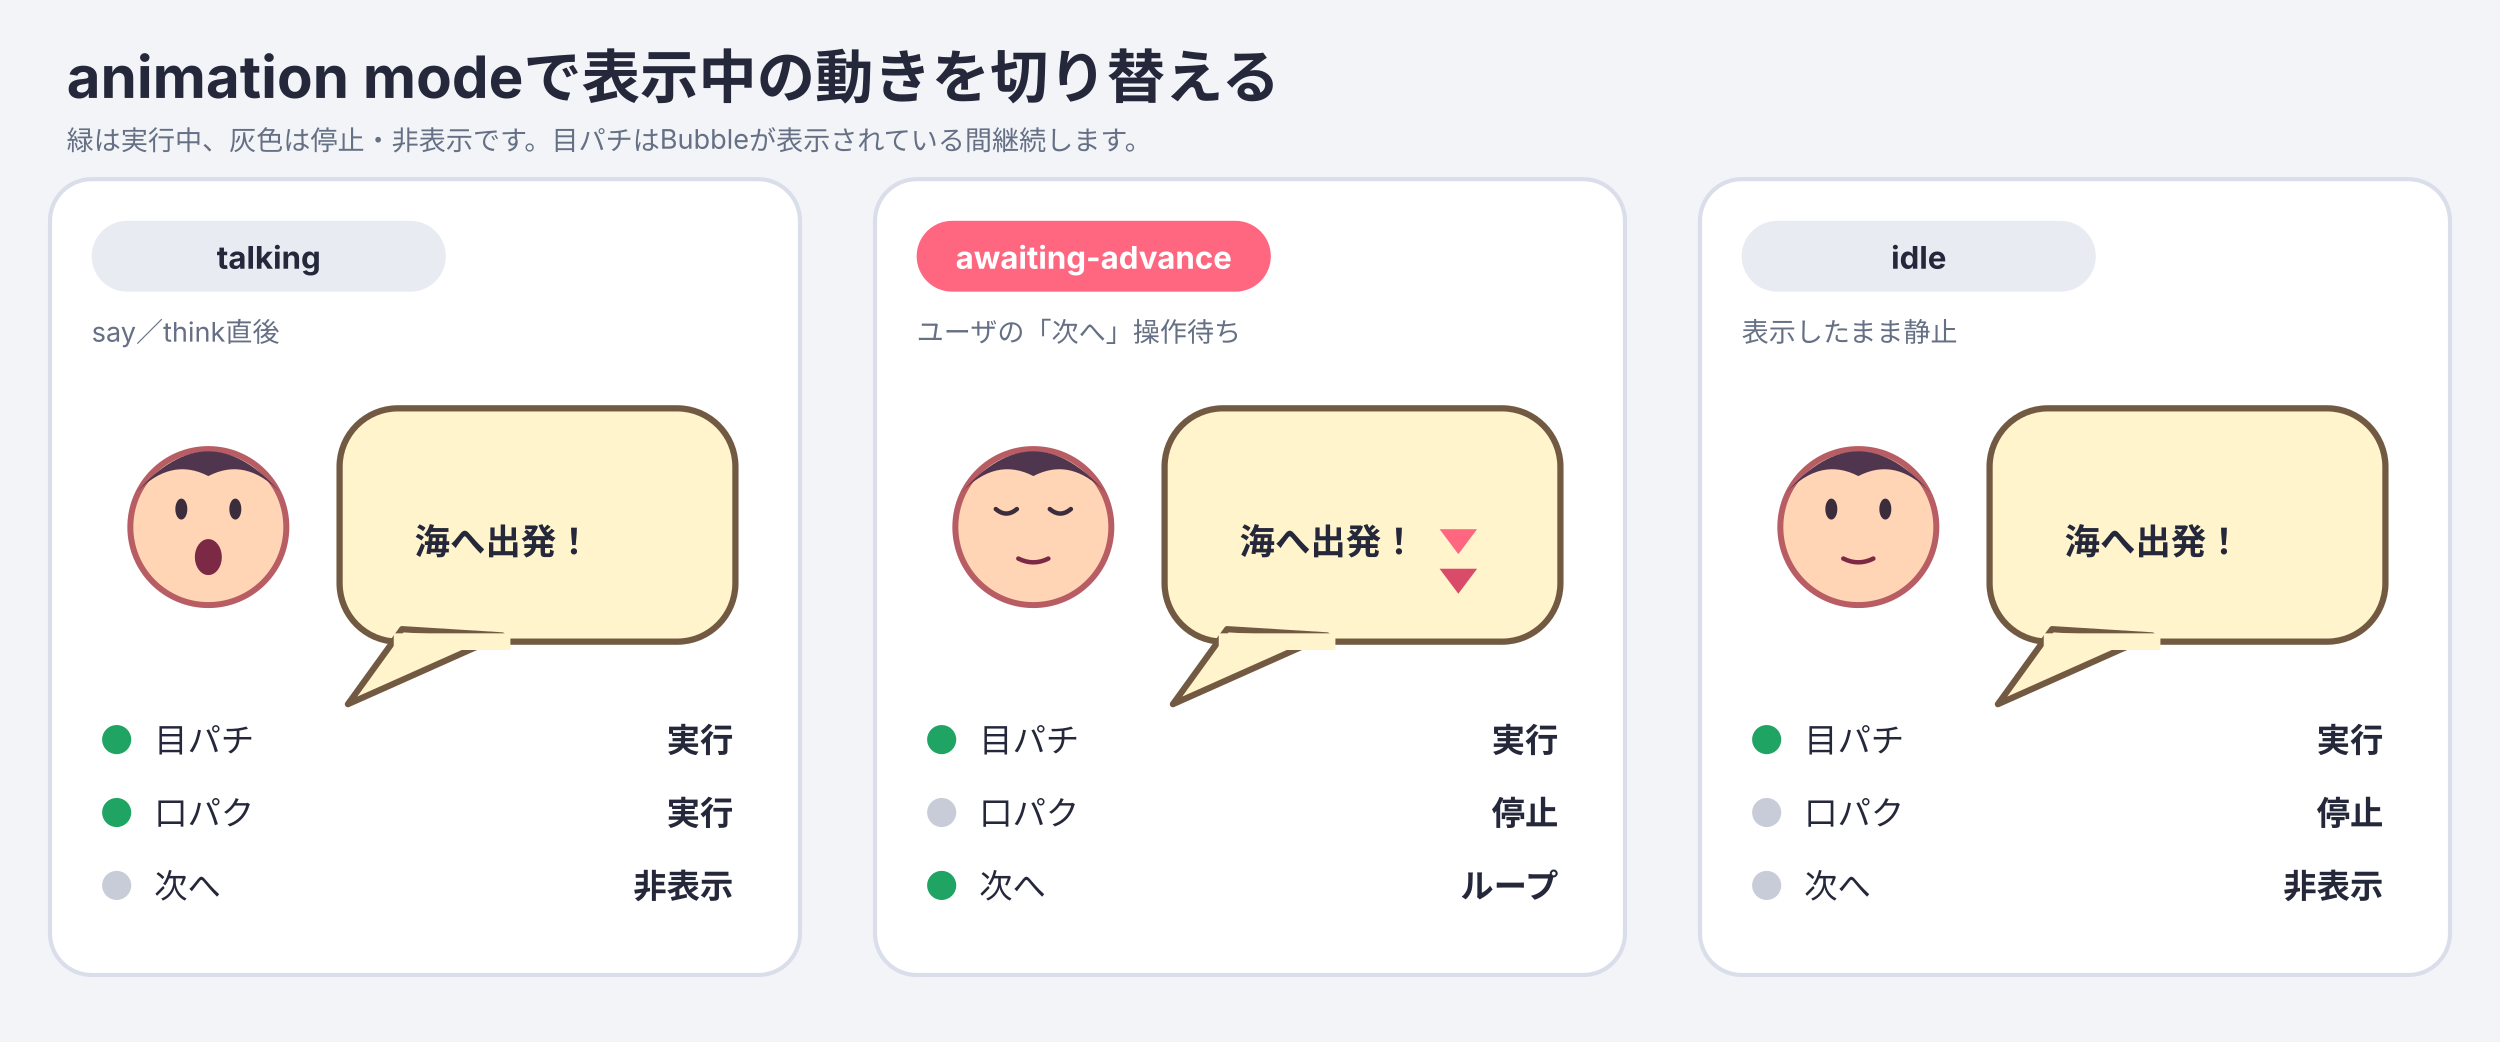
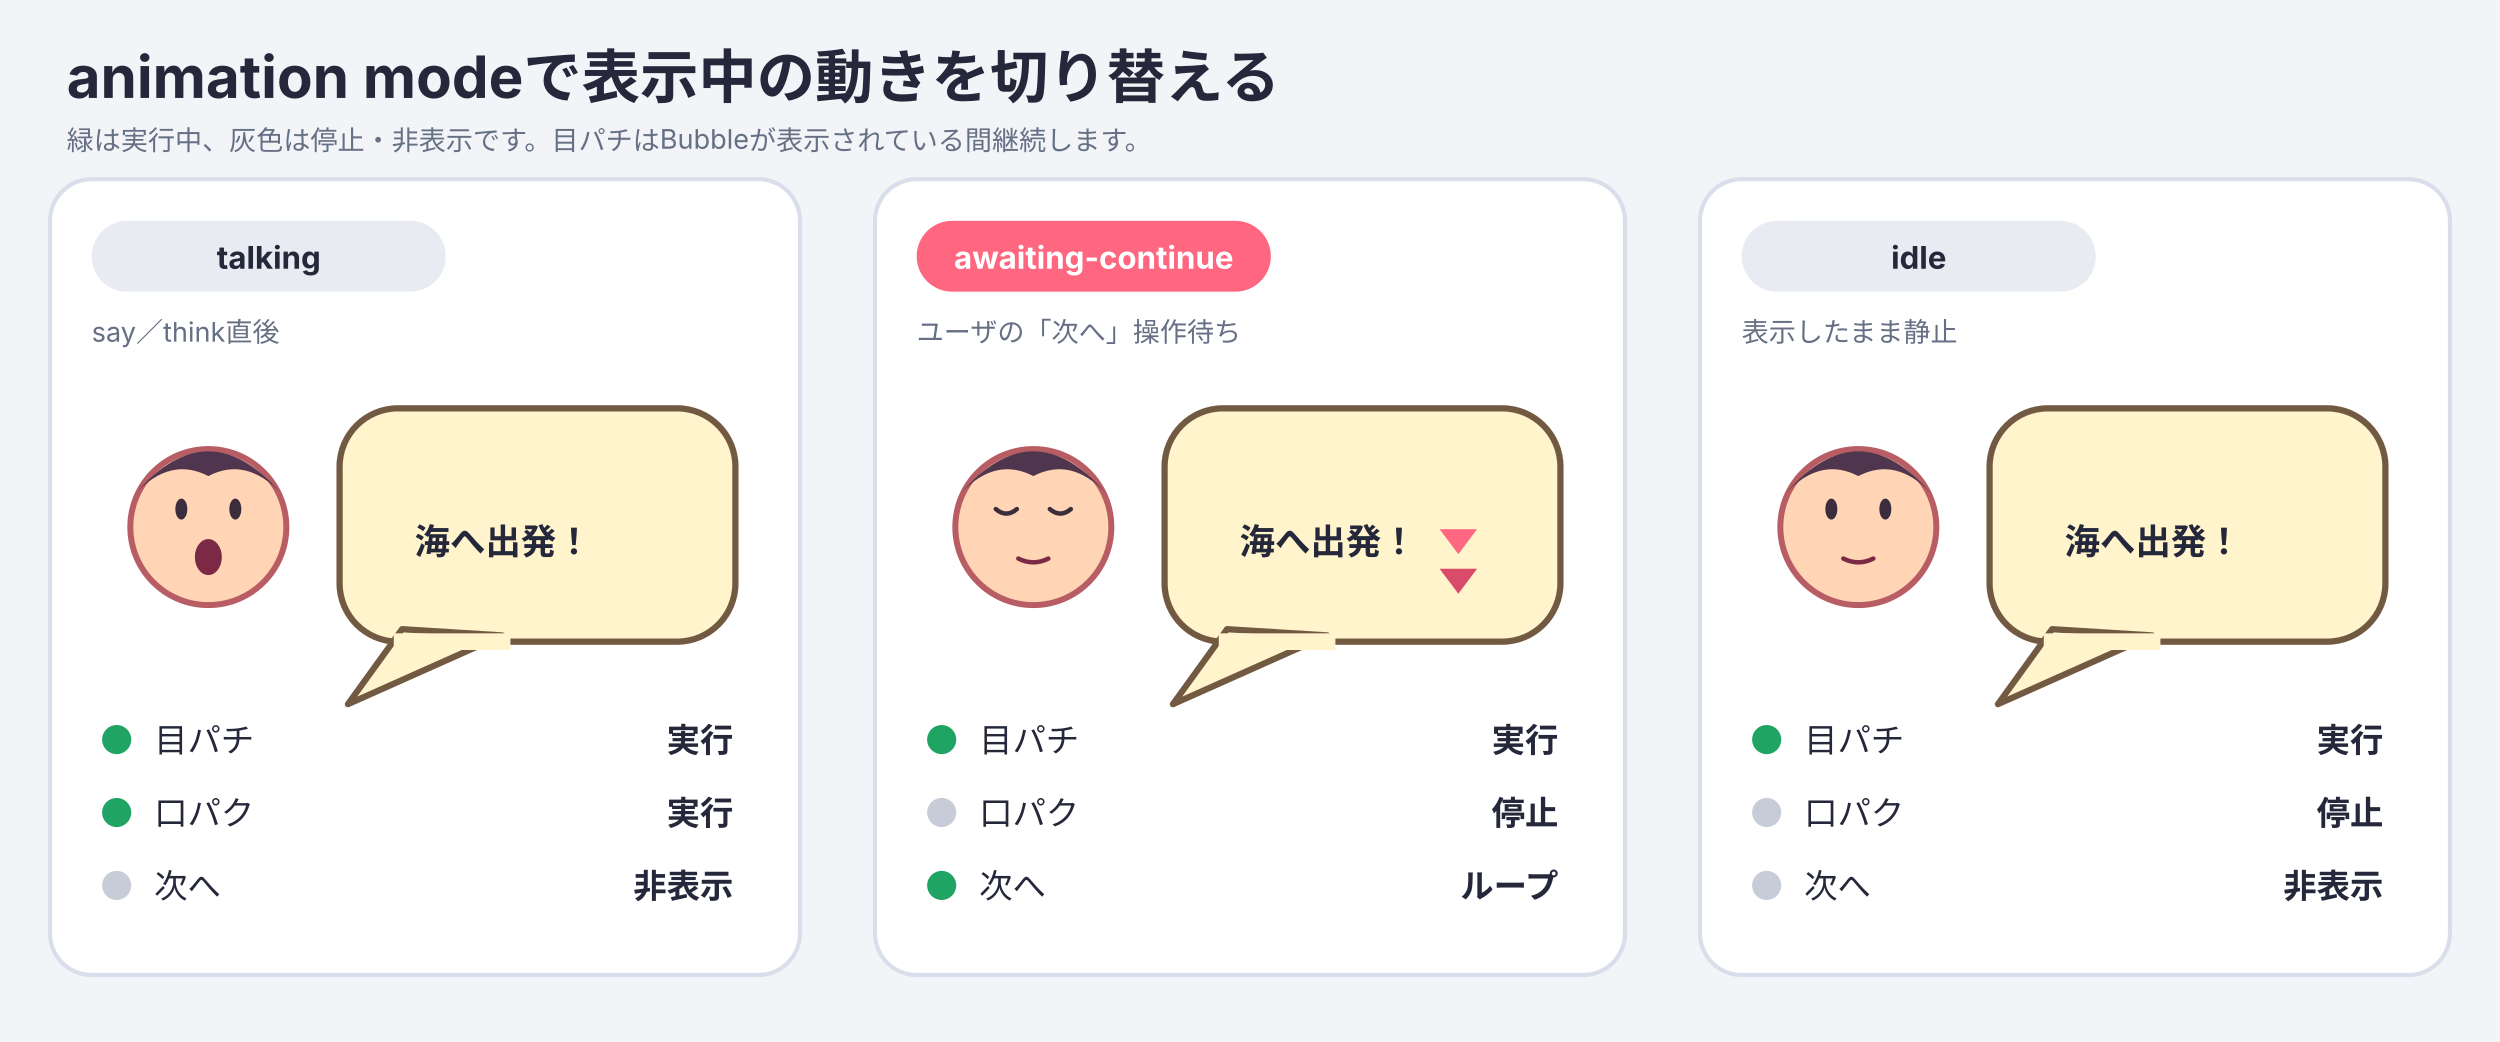
<svg xmlns="http://www.w3.org/2000/svg" width="1200" height="500" viewBox="0 0 1200 500" role="img" aria-labelledby="title description">
  <style>
    text { font-family: -apple-system, BlinkMacSystemFont, "Hiragino Sans", "Noto Sans JP", sans-serif; }
    .heading { fill: #25283a; font-size: 28px; font-weight: 700; }
    .subheading { fill: #25283a; font-size: 20px; font-weight: 700; }
    .body { fill: #25283a; font-size: 16px; }
    .small { fill: #667085; font-size: 13px; }
    .block-text { fill: #ffffff; font-size: 13px; font-weight: 600; }
    .input-text { fill: #25283a; font-size: 13px; font-weight: 500; }
  </style>
  <rect width="1200" height="500" fill="#f2f4f8" />
  <text x="32" y="47" class="heading">animation modeで表示中の動きを切り替える</text>
  <text x="32" y="72" class="small">緑は実行中、灰色は停止・非表示です。目パチはBubbleが表示されている間継続します。</text>
  <g>
    <rect x="24" y="86" width="360" height="382" rx="20" fill="#ffffff" stroke="#d9deea" stroke-width="2" />
    <rect x="44" y="106" width="170" height="34" rx="17" fill="#e8ebf2" />
    <text x="129" y="129" text-anchor="middle" style="fill:#25283a;font-size:15px;font-weight:700">talking</text>
    <text x="44" y="164" class="small">say／think直後</text>
    <g>
      <circle cx="100" cy="253" r="37.44" fill="#ffd5b5" stroke="#b85d63" stroke-width="2.88" />
      <path d="M 65.44 236.44 Q 100 196.84 134.56 236.44 Q 118 219.16 100 228.52 Q 82 219.16 65.44 236.44" fill="#50354f" />
      <ellipse cx="87.04" cy="244.36" rx="2.88" ry="5.04" fill="#3b2d3c" />
      <ellipse cx="112.96" cy="244.36" rx="2.88" ry="5.04" fill="#3b2d3c" />
      <ellipse cx="100" cy="267.4" rx="6.48" ry="8.64" fill="#7c2945" />
    </g>
    <g>
      <rect x="163" y="196" width="190" height="112" rx="28" fill="#fff4cc" stroke="#725a42" stroke-width="3" />
      <path d="M 193 302 L 167 338 L 241 305 Z" fill="#fff4cc" stroke="#725a42" stroke-width="3" stroke-linejoin="round" />
      <path d="M 189 308 H 245" stroke="#fff4cc" stroke-width="8" />
      <text x="199" y="266" style="fill:#25283a;font-size:17px;font-weight:700">海へ出発！</text>
    </g>
    <g transform="translate(0 0)">
      <circle cx="56" cy="355" r="7" fill="#20a464" />
      <text x="74" y="361" class="body">目パチ</text>
      <text x="352" y="361" text-anchor="end" class="body" style="font-weight:700">実行</text>
    </g>
    <g transform="translate(0 35)">
      <circle cx="56" cy="355" r="7" fill="#20a464" />
      <text x="74" y="361" class="body">口パク</text>
      <text x="352" y="361" text-anchor="end" class="body" style="font-weight:700">実行</text>
    </g>
    <g transform="translate(0 70)">
      <circle cx="56" cy="355" r="7" fill="#c7ccd8" />
      <text x="74" y="361" class="body">次へ</text>
      <text x="352" y="361" text-anchor="end" class="body" style="font-weight:700">非表示</text>
    </g>
  </g>
  <g>
    <rect x="420" y="86" width="360" height="382" rx="20" fill="#ffffff" stroke="#d9deea" stroke-width="2" />
    <rect x="440" y="106" width="170" height="34" rx="17" fill="#ff6680" />
-     <text x="525" y="129" text-anchor="middle" style="fill:#ffffff;font-size:15px;font-weight:700">awaiting-advance</text>
+     <text x="525" y="129" text-anchor="middle" style="fill:#ffffff;font-size:15px;font-weight:700">awaiting-continue</text>
    <text x="440" y="164" class="small">ユーザの「次へ」操作待ち</text>
    <g>
      <circle cx="496" cy="253" r="37.44" fill="#ffd5b5" stroke="#b85d63" stroke-width="2.88" />
      <path d="M 461.44 236.44 Q 496 196.84 530.56 236.44 Q 514 219.16 496 228.52 Q 478 219.16 461.44 236.44" fill="#50354f" />
      <path d="M 478 244.36 Q 483.04 248.68 488.08 244.36" fill="none" stroke="#3b2d3c" stroke-width="2.16" stroke-linecap="round" />
      <path d="M 503.92 244.36 Q 508.96 248.68 514 244.36" fill="none" stroke="#3b2d3c" stroke-width="2.16" stroke-linecap="round" />
      <path d="M 488.8 268.12 Q 496 271.72 503.2 268.12" fill="none" stroke="#7c2945" stroke-width="2.16" stroke-linecap="round" />
    </g>
    <g>
      <rect x="559" y="196" width="190" height="112" rx="28" fill="#fff4cc" stroke="#725a42" stroke-width="3" />
      <path d="M 589 302 L 563 338 L 637 305 Z" fill="#fff4cc" stroke="#725a42" stroke-width="3" stroke-linejoin="round" />
      <path d="M 585 308 H 641" stroke="#fff4cc" stroke-width="8" />
      <text x="595" y="266" style="fill:#25283a;font-size:17px;font-weight:700">海へ出発！</text>
      <g transform="translate(0 0)">
        <path d="M 691 254 l 18 0 l -9 12 z" fill="#ff6680" />
        <path d="M 691 273 l 18 0 l -9 12 z" fill="#d94b68" />
      </g>
    </g>
    <g transform="translate(0 0)">
      <circle cx="452" cy="355" r="7" fill="#20a464" />
      <text x="470" y="361" class="body">目パチ</text>
      <text x="748" y="361" text-anchor="end" class="body" style="font-weight:700">実行</text>
    </g>
    <g transform="translate(0 35)">
      <circle cx="452" cy="355" r="7" fill="#c7ccd8" />
      <text x="470" y="361" class="body">口パク</text>
      <text x="748" y="361" text-anchor="end" class="body" style="font-weight:700">停止</text>
    </g>
    <g transform="translate(0 70)">
      <circle cx="452" cy="355" r="7" fill="#20a464" />
      <text x="470" y="361" class="body">次へ</text>
      <text x="748" y="361" text-anchor="end" class="body" style="font-weight:700">ループ</text>
    </g>
  </g>
  <g>
    <rect x="816" y="86" width="360" height="382" rx="20" fill="#ffffff" stroke="#d9deea" stroke-width="2" />
    <rect x="836" y="106" width="170" height="34" rx="17" fill="#e8ebf2" />
    <text x="921" y="129" text-anchor="middle" style="fill:#25283a;font-size:15px;font-weight:700">idle</text>
    <text x="836" y="164" class="small">表示したまま静止</text>
    <g>
      <circle cx="892" cy="253" r="37.44" fill="#ffd5b5" stroke="#b85d63" stroke-width="2.88" />
      <path d="M 857.44 236.44 Q 892 196.84 926.56 236.44 Q 910 219.16 892 228.52 Q 874 219.16 857.44 236.44" fill="#50354f" />
      <ellipse cx="879.04" cy="244.36" rx="2.88" ry="5.04" fill="#3b2d3c" />
      <ellipse cx="904.96" cy="244.36" rx="2.88" ry="5.04" fill="#3b2d3c" />
      <path d="M 884.8 268.12 Q 892 271.72 899.2 268.12" fill="none" stroke="#7c2945" stroke-width="2.16" stroke-linecap="round" />
    </g>
    <g>
      <rect x="955" y="196" width="190" height="112" rx="28" fill="#fff4cc" stroke="#725a42" stroke-width="3" />
      <path d="M 985 302 L 959 338 L 1033 305 Z" fill="#fff4cc" stroke="#725a42" stroke-width="3" stroke-linejoin="round" />
      <path d="M 981 308 H 1037" stroke="#fff4cc" stroke-width="8" />
      <text x="991" y="266" style="fill:#25283a;font-size:17px;font-weight:700">海へ出発！</text>
    </g>
    <g transform="translate(0 0)">
      <circle cx="848" cy="355" r="7" fill="#20a464" />
      <text x="866" y="361" class="body">目パチ</text>
      <text x="1144" y="361" text-anchor="end" class="body" style="font-weight:700">実行</text>
    </g>
    <g transform="translate(0 35)">
      <circle cx="848" cy="355" r="7" fill="#c7ccd8" />
      <text x="866" y="361" class="body">口パク</text>
      <text x="1144" y="361" text-anchor="end" class="body" style="font-weight:700">停止</text>
    </g>
    <g transform="translate(0 70)">
      <circle cx="848" cy="355" r="7" fill="#c7ccd8" />
      <text x="866" y="361" class="body">次へ</text>
      <text x="1144" y="361" text-anchor="end" class="body" style="font-weight:700">非表示</text>
    </g>
  </g>
</svg>
